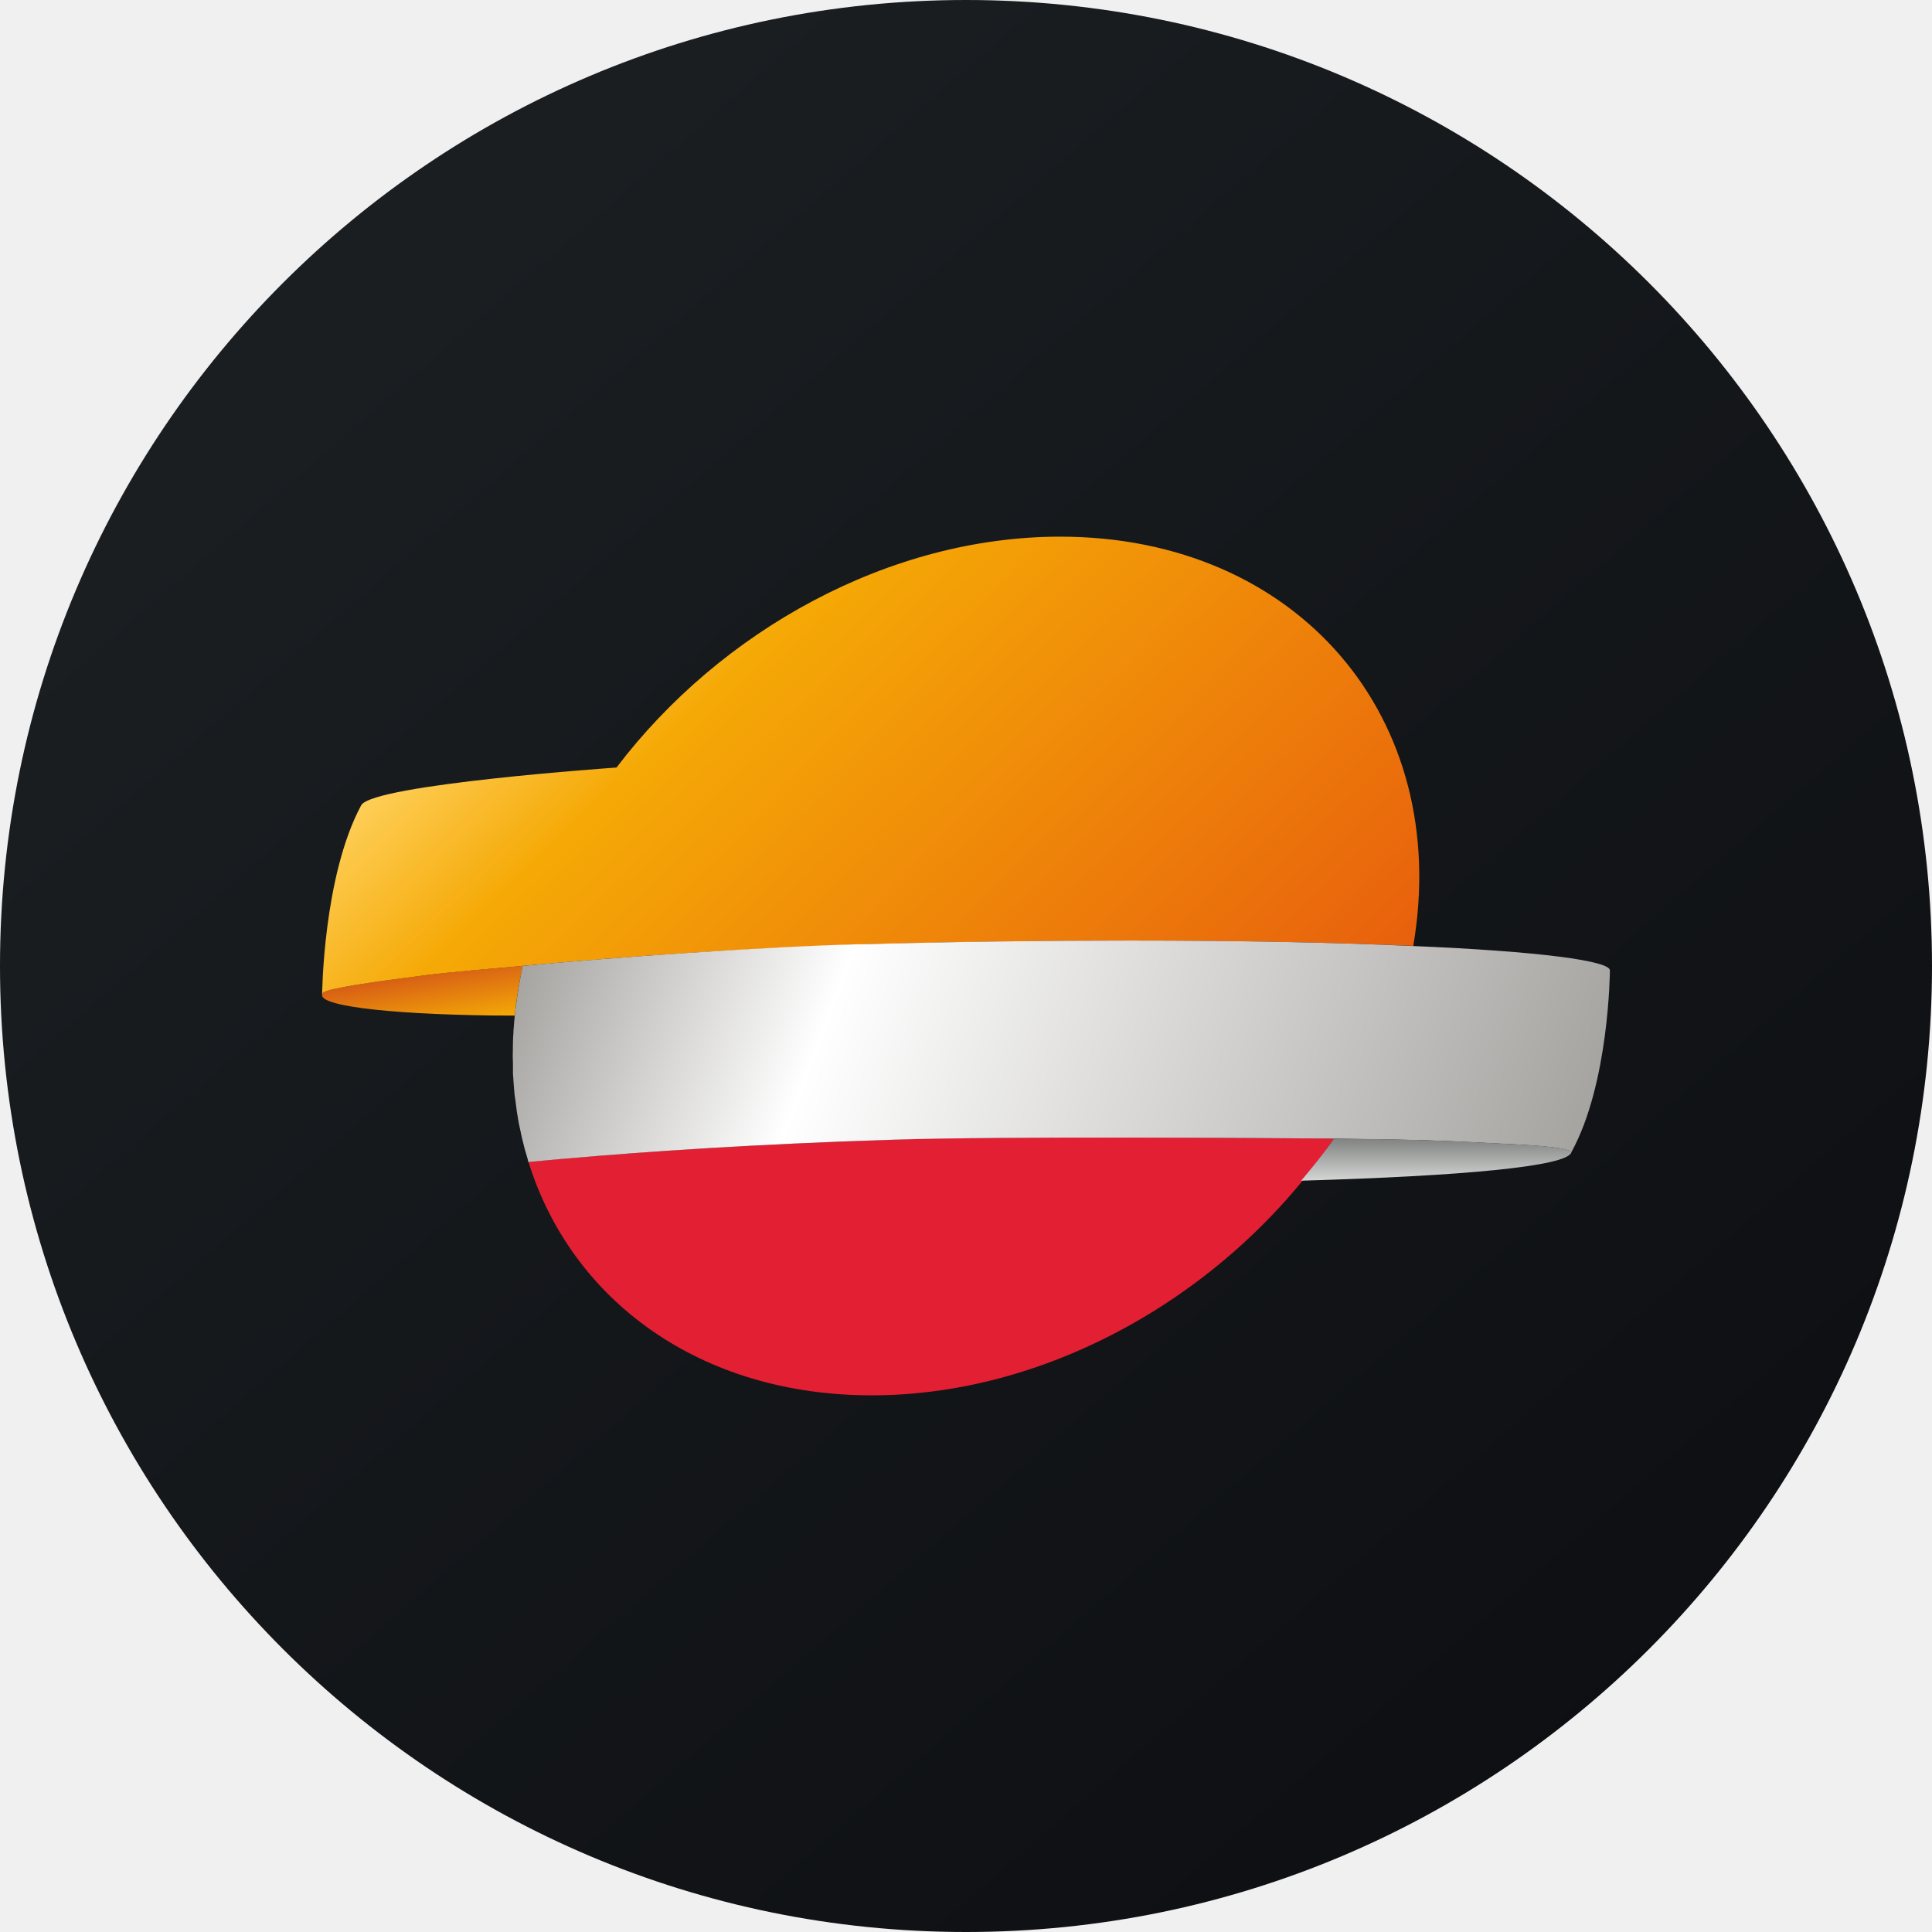
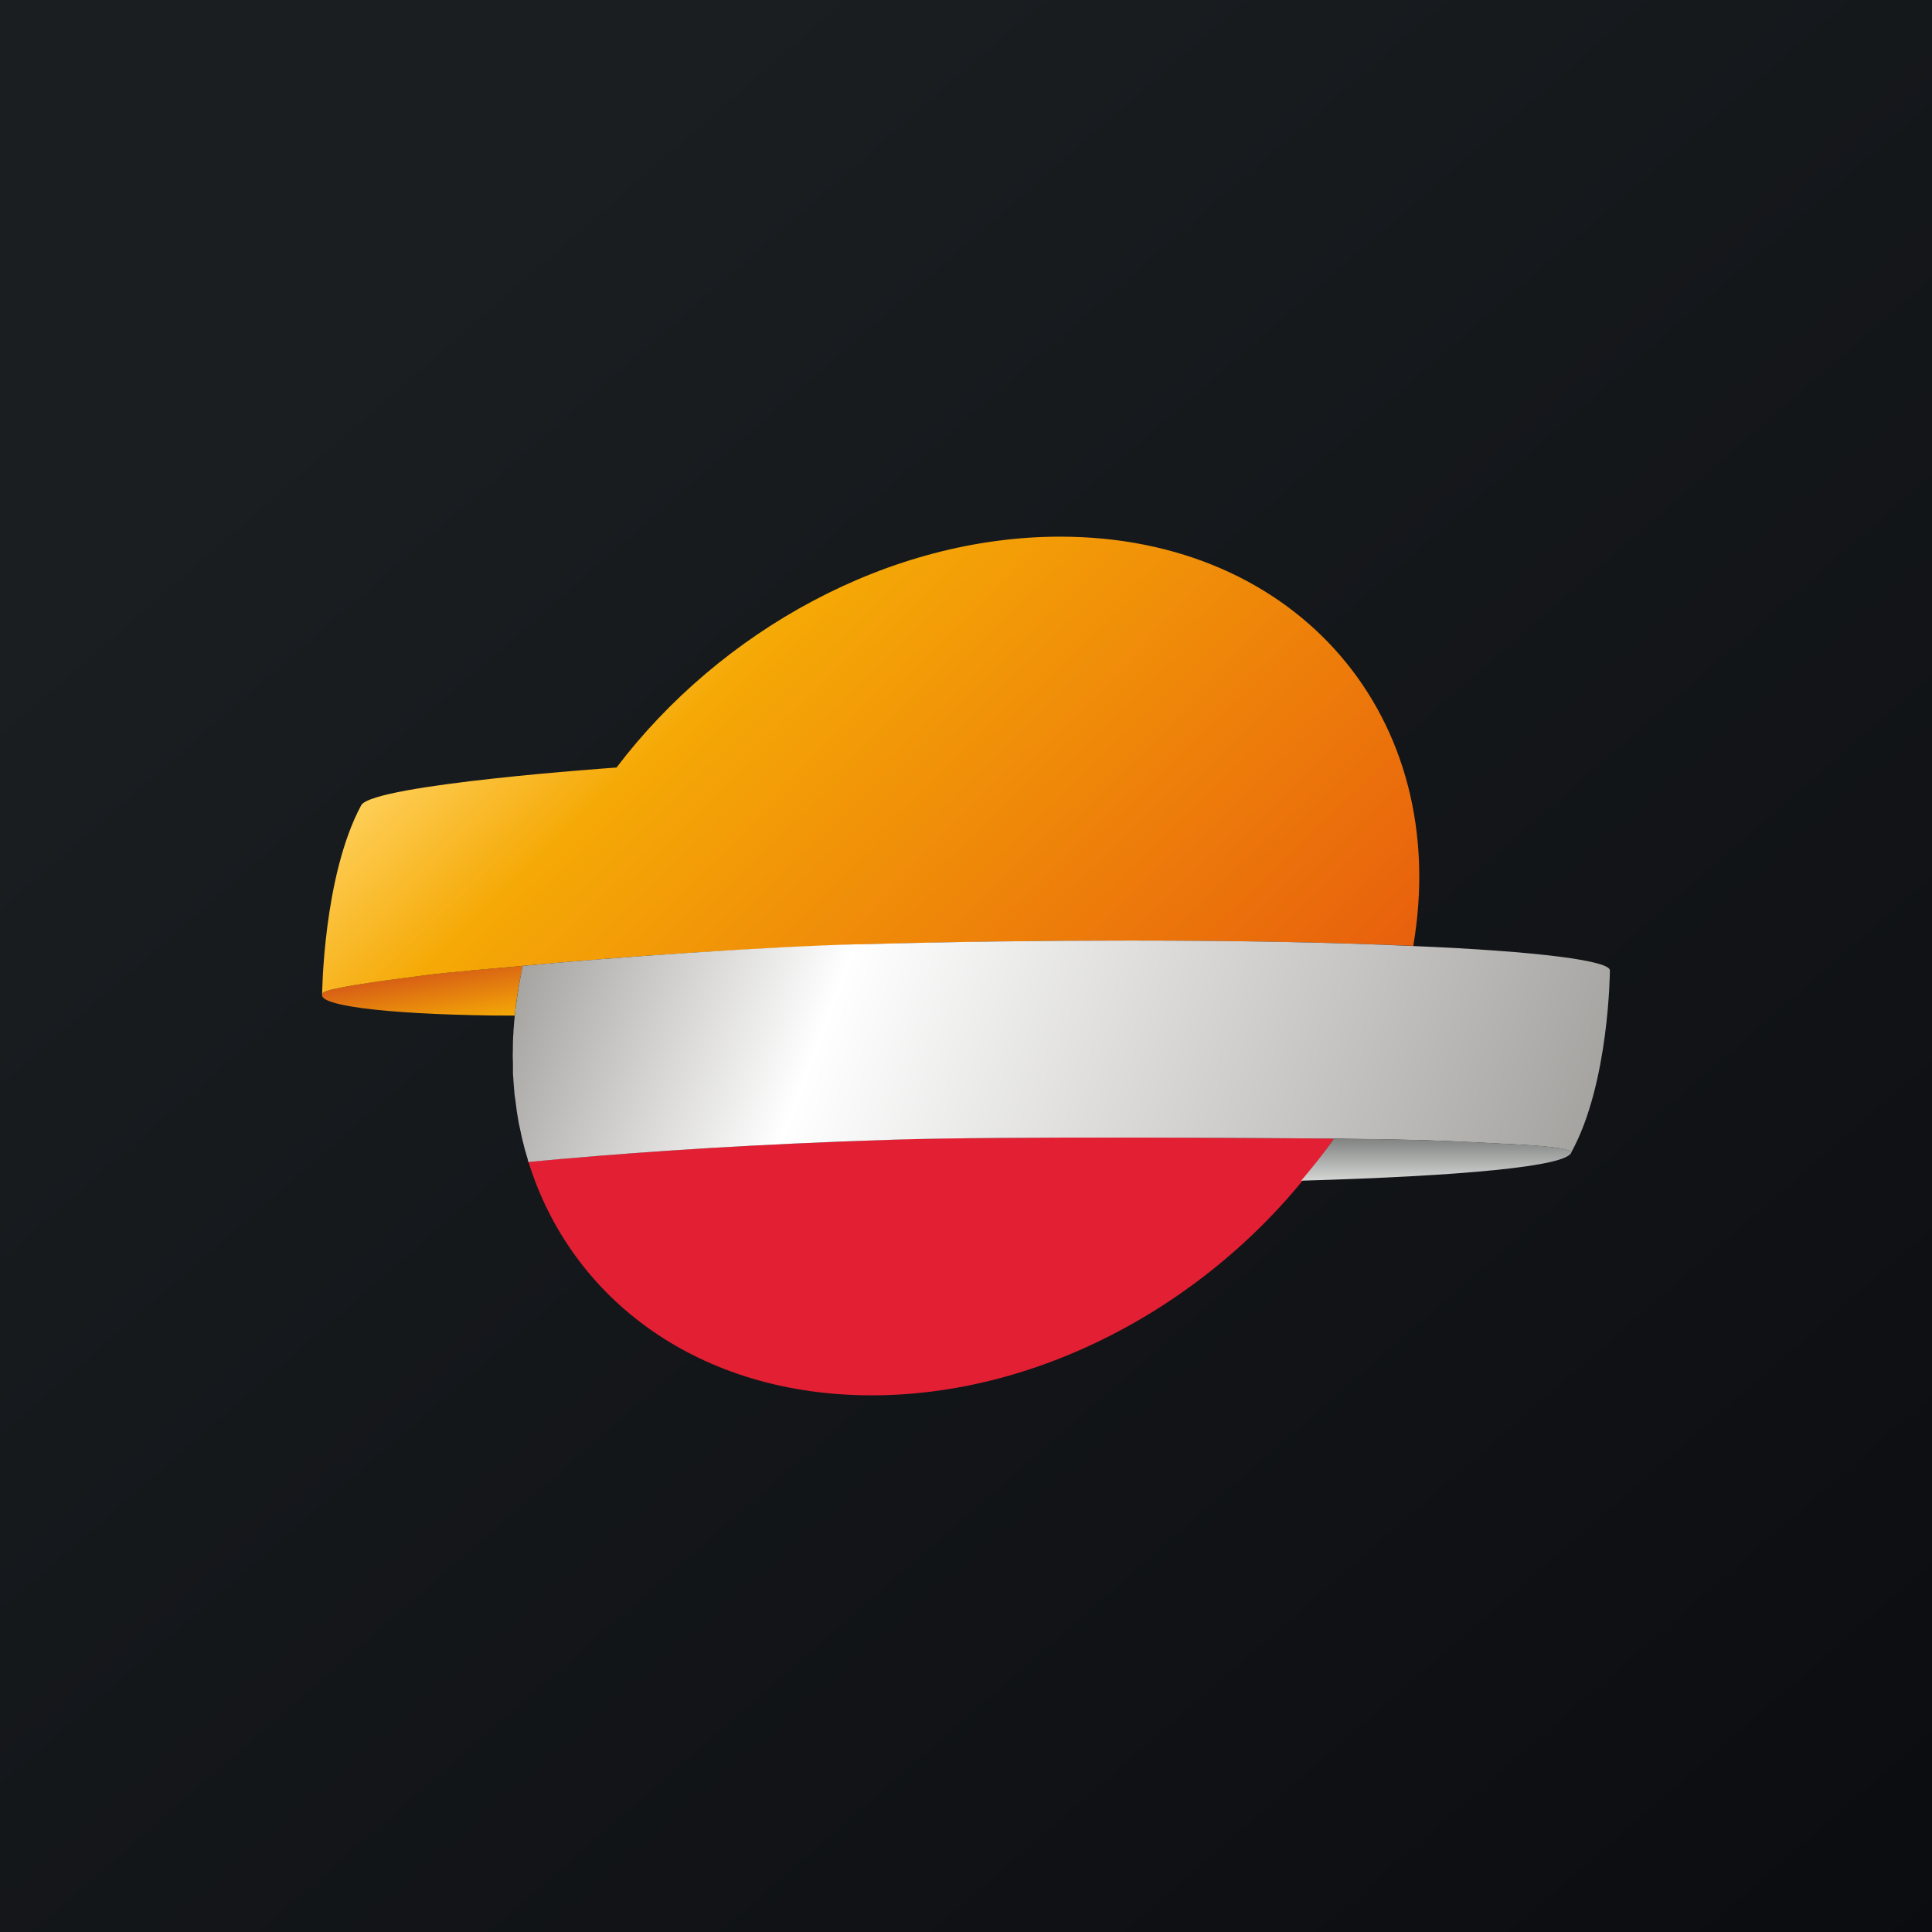
<svg xmlns="http://www.w3.org/2000/svg" preserveAspectRatio="none" overflow="visible" style="display: block;" width="88" height="88" viewBox="0 0 88 88" fill="none">
  <g id="iso-rep">
-     <g clip-path="url(#clip0_0_606)">
+     <g>
      <path id="Vector" d="M0 0H88V88H0V0Z" fill="url(#paint0_linear_0_606)" />
      <path id="Vector_2" d="M23.75 44C22.592 44.103 20.758 44.244 19.409 44.416C17.043 44.709 14.901 45.017 14.716 45.222C14.232 45.78 17.468 46.19 22.401 46.254L23.447 46.259C23.52 45.525 23.643 44.777 23.809 44.015V44H23.75Z" fill="url(#paint1_linear_0_606)" />
      <path id="Vector_3" d="M28.082 34.96C28.082 34.96 17.038 35.723 16.456 36.672C14.711 39.908 14.672 45.315 14.672 45.315L14.676 45.296C14.681 45.271 14.701 45.252 14.716 45.222C14.901 45.017 17.052 44.714 19.409 44.416C20.763 44.249 22.587 44.108 23.745 44L23.809 43.995C28.911 43.528 34.025 43.202 39.145 43.017C49.392 42.739 58.241 42.817 64.372 43.086C66.147 32.702 59.116 24.444 48.288 24.444C40.509 24.444 32.824 28.717 28.082 34.96Z" fill="url(#paint2_linear_0_606)" />
      <path id="Vector_4" d="M60.759 51.861C57.601 51.832 45.936 51.749 40.749 51.9L38.27 51.998C33.529 52.177 28.793 52.483 24.068 52.917C26.033 59.234 31.876 63.556 39.708 63.556C47.97 63.556 56.12 58.74 60.759 51.861Z" fill="#E21F33" />
      <path id="Vector_5" d="M39.145 43.008C34.97 43.11 27.652 43.628 23.809 43.995C23.67 44.65 23.561 45.311 23.481 45.975L23.472 46.034C23.438 46.336 23.41 46.639 23.388 46.943V47.007C23.364 47.295 23.359 47.593 23.359 47.887C23.349 48.063 23.359 48.253 23.364 48.429V48.889C23.384 49.212 23.408 49.534 23.437 49.852L23.476 50.121C23.514 50.465 23.564 50.807 23.628 51.148L23.775 51.832C23.85 52.161 23.938 52.487 24.039 52.81C24.039 52.849 24.053 52.883 24.068 52.927C27.93 52.56 32.672 52.218 38.27 51.998L40.749 51.91C45.941 51.749 57.601 51.837 60.764 51.861L61.571 51.876C64.22 51.91 65.306 51.93 68.058 52.076C69.339 52.145 71.451 52.223 71.568 52.487V52.492C73.299 49.363 73.328 44.22 73.328 44.22C73.416 43.765 70.082 43.33 64.377 43.091C60.876 42.929 56.506 42.841 51.48 42.841C47.706 42.841 43.56 42.89 39.145 43.012V43.008Z" fill="url(#paint3_linear_0_606)" />
      <path id="Vector_6" d="M60.759 51.861C60.295 52.546 59.801 53.137 59.268 53.778H59.278C66.572 53.568 71.368 53.132 71.573 52.492V52.482C71.451 52.218 69.344 52.14 68.073 52.072C65.907 51.951 63.739 51.884 61.571 51.871L60.759 51.861Z" fill="url(#paint4_linear_0_606)" />
    </g>
  </g>
  <defs>
    <linearGradient id="paint0_linear_0_606" x1="16.373" y1="15.263" x2="107.086" y2="119.455" gradientUnits="userSpaceOnUse">
      <stop stop-color="#1A1E21" />
      <stop offset="1" stop-color="#06060A" />
    </linearGradient>
    <linearGradient id="paint1_linear_0_606" x1="18.891" y1="44.401" x2="19.326" y2="46.977" gradientUnits="userSpaceOnUse">
      <stop stop-color="#D75E15" />
      <stop offset="1" stop-color="#F5AA06" />
    </linearGradient>
    <linearGradient id="paint2_linear_0_606" x1="29.338" y1="24.166" x2="55.728" y2="51.431" gradientUnits="userSpaceOnUse">
      <stop stop-color="#FECE56" />
      <stop offset="0.196" stop-color="#F5A906" />
      <stop offset="1" stop-color="#E8600D" />
    </linearGradient>
    <linearGradient id="paint3_linear_0_606" x1="25.422" y1="39.791" x2="70.141" y2="56.603" gradientUnits="userSpaceOnUse">
      <stop stop-color="#A6A4A1" />
      <stop offset="0.288" stop-color="white" />
      <stop offset="1" stop-color="#A6A4A1" />
    </linearGradient>
    <linearGradient id="paint4_linear_0_606" x1="65.423" y1="53.846" x2="65.423" y2="51.861" gradientUnits="userSpaceOnUse">
      <stop offset="0.006" stop-color="#D7D8D7" />
      <stop offset="1" stop-color="#808381" />
    </linearGradient>
    <clipPath id="clip0_0_606">
      <path d="M0 44C0 19.7 19.7 0 44 0V0C68.3 0 88 19.7 88 44V44C88 68.3 68.3 88 44 88V88C19.7 88 0 68.3 0 44V44Z" fill="white" />
    </clipPath>
  </defs>
</svg>
